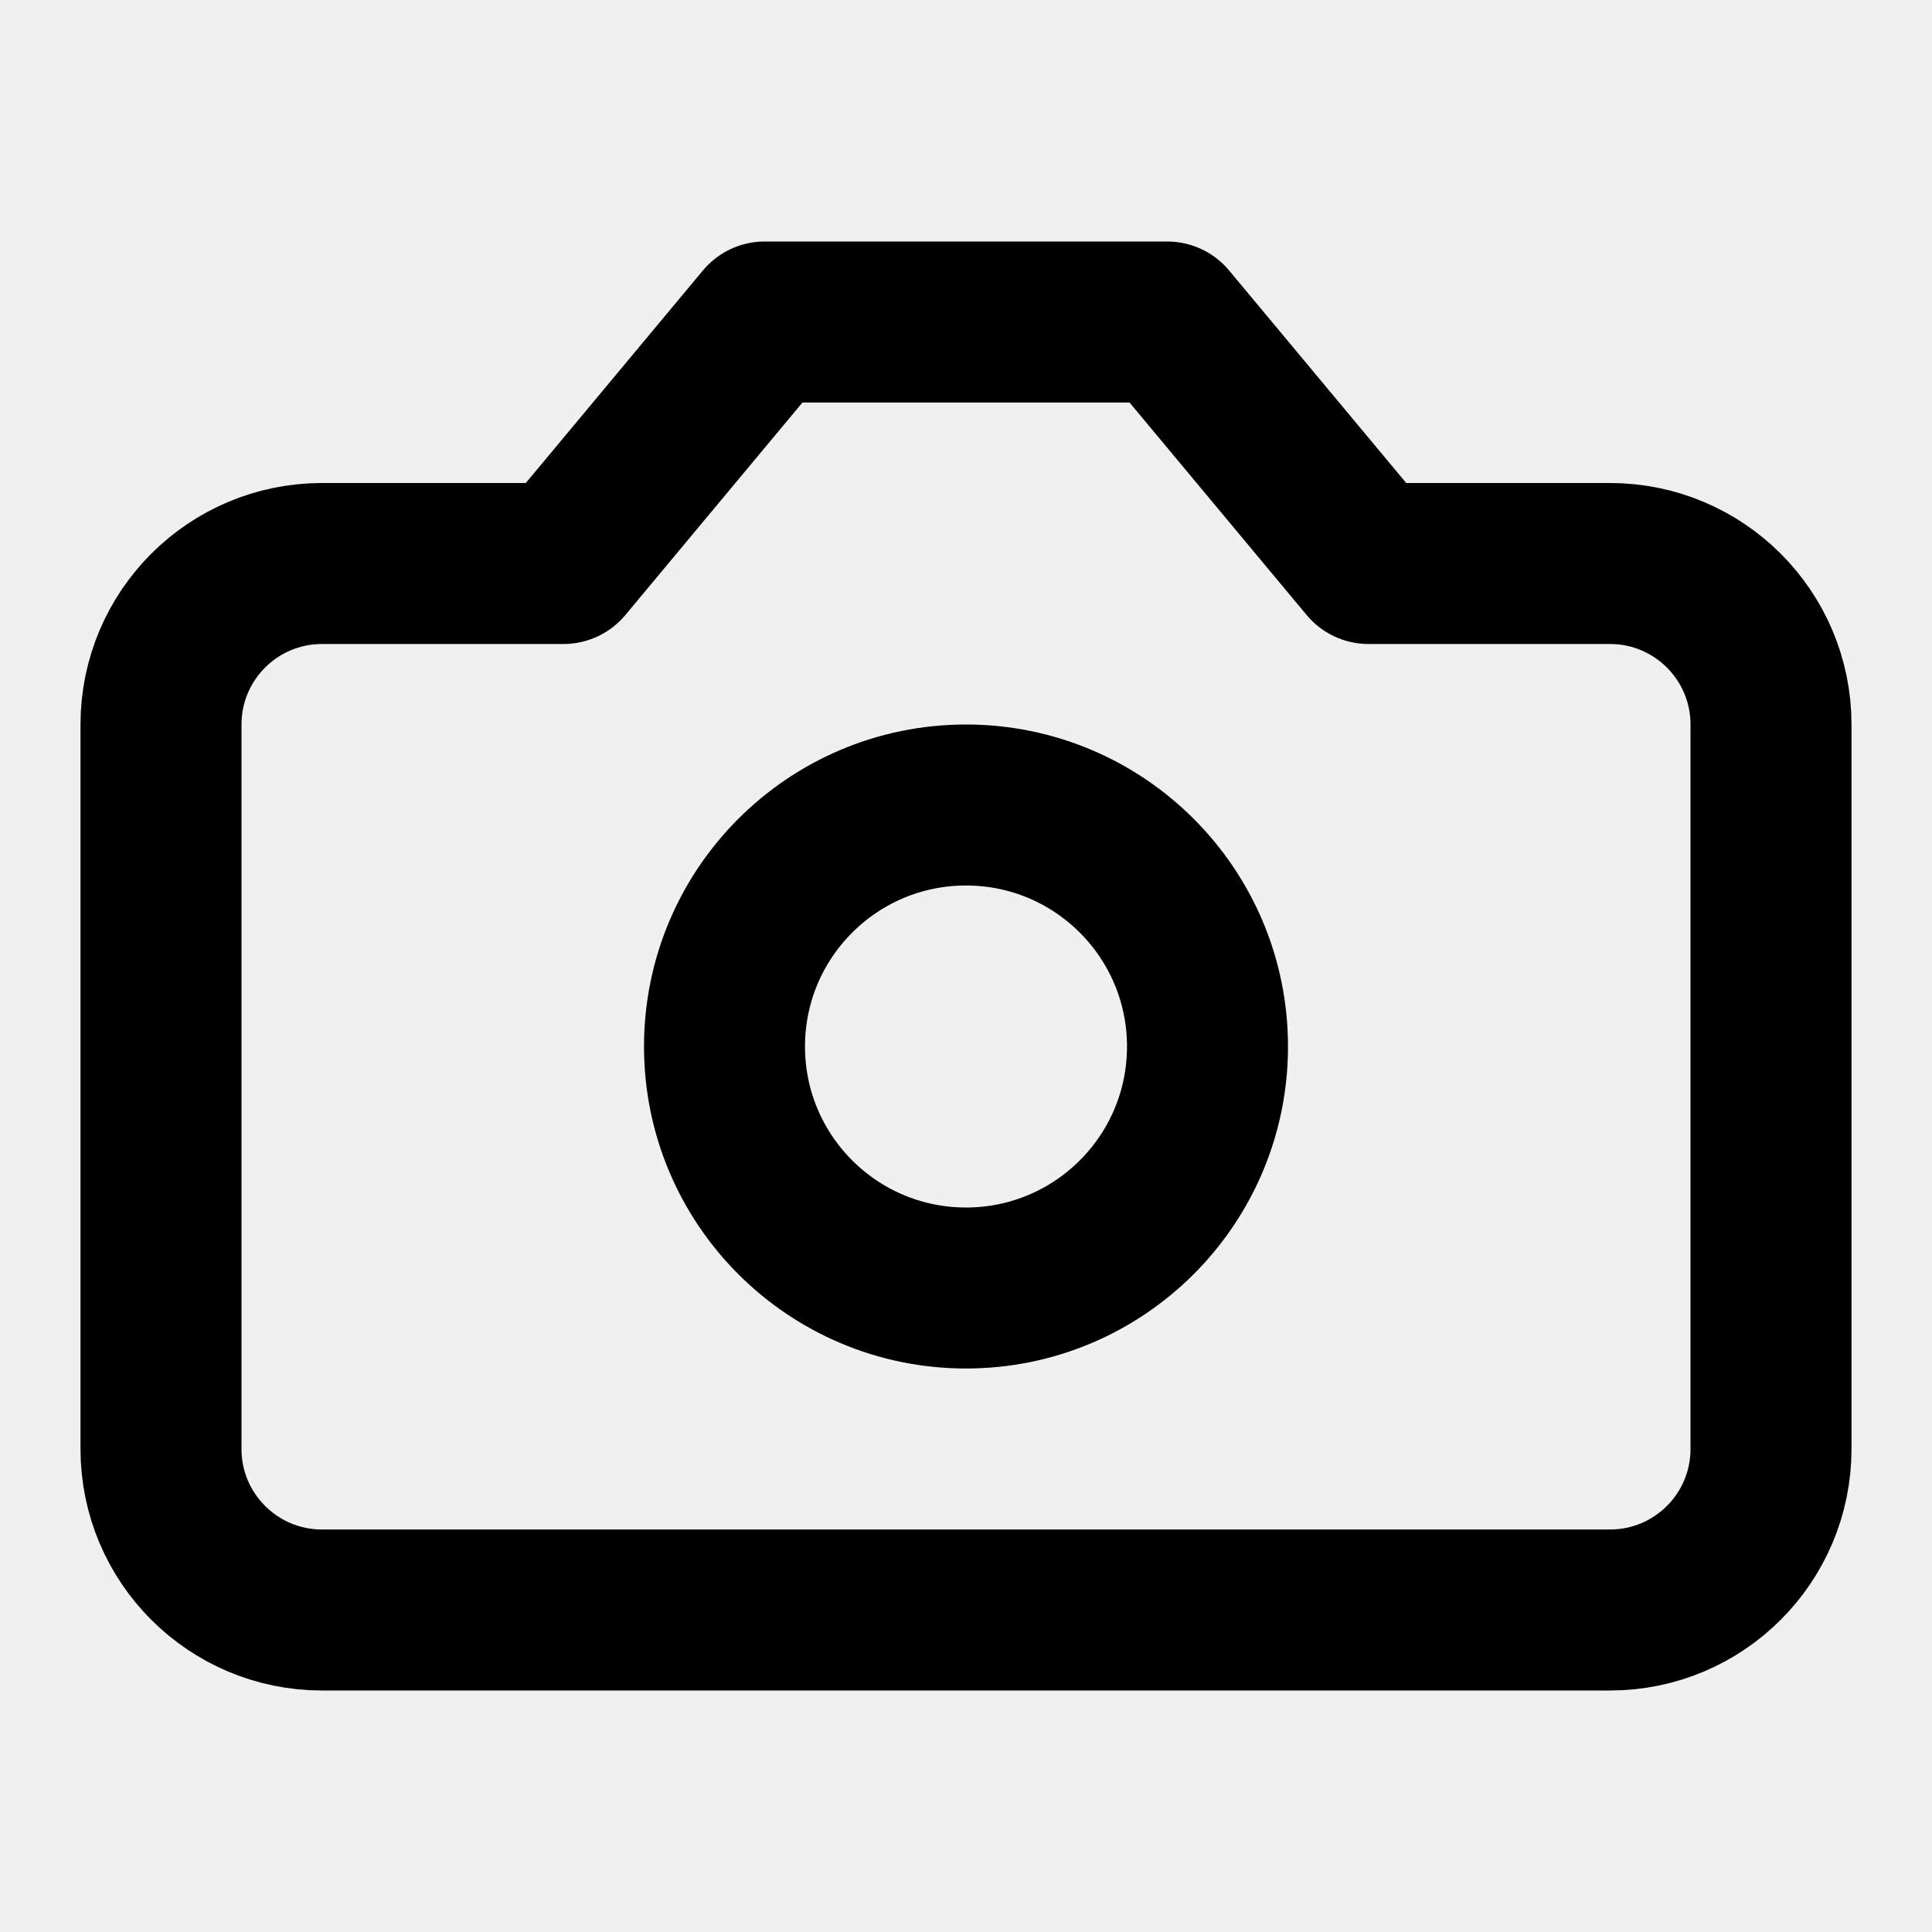
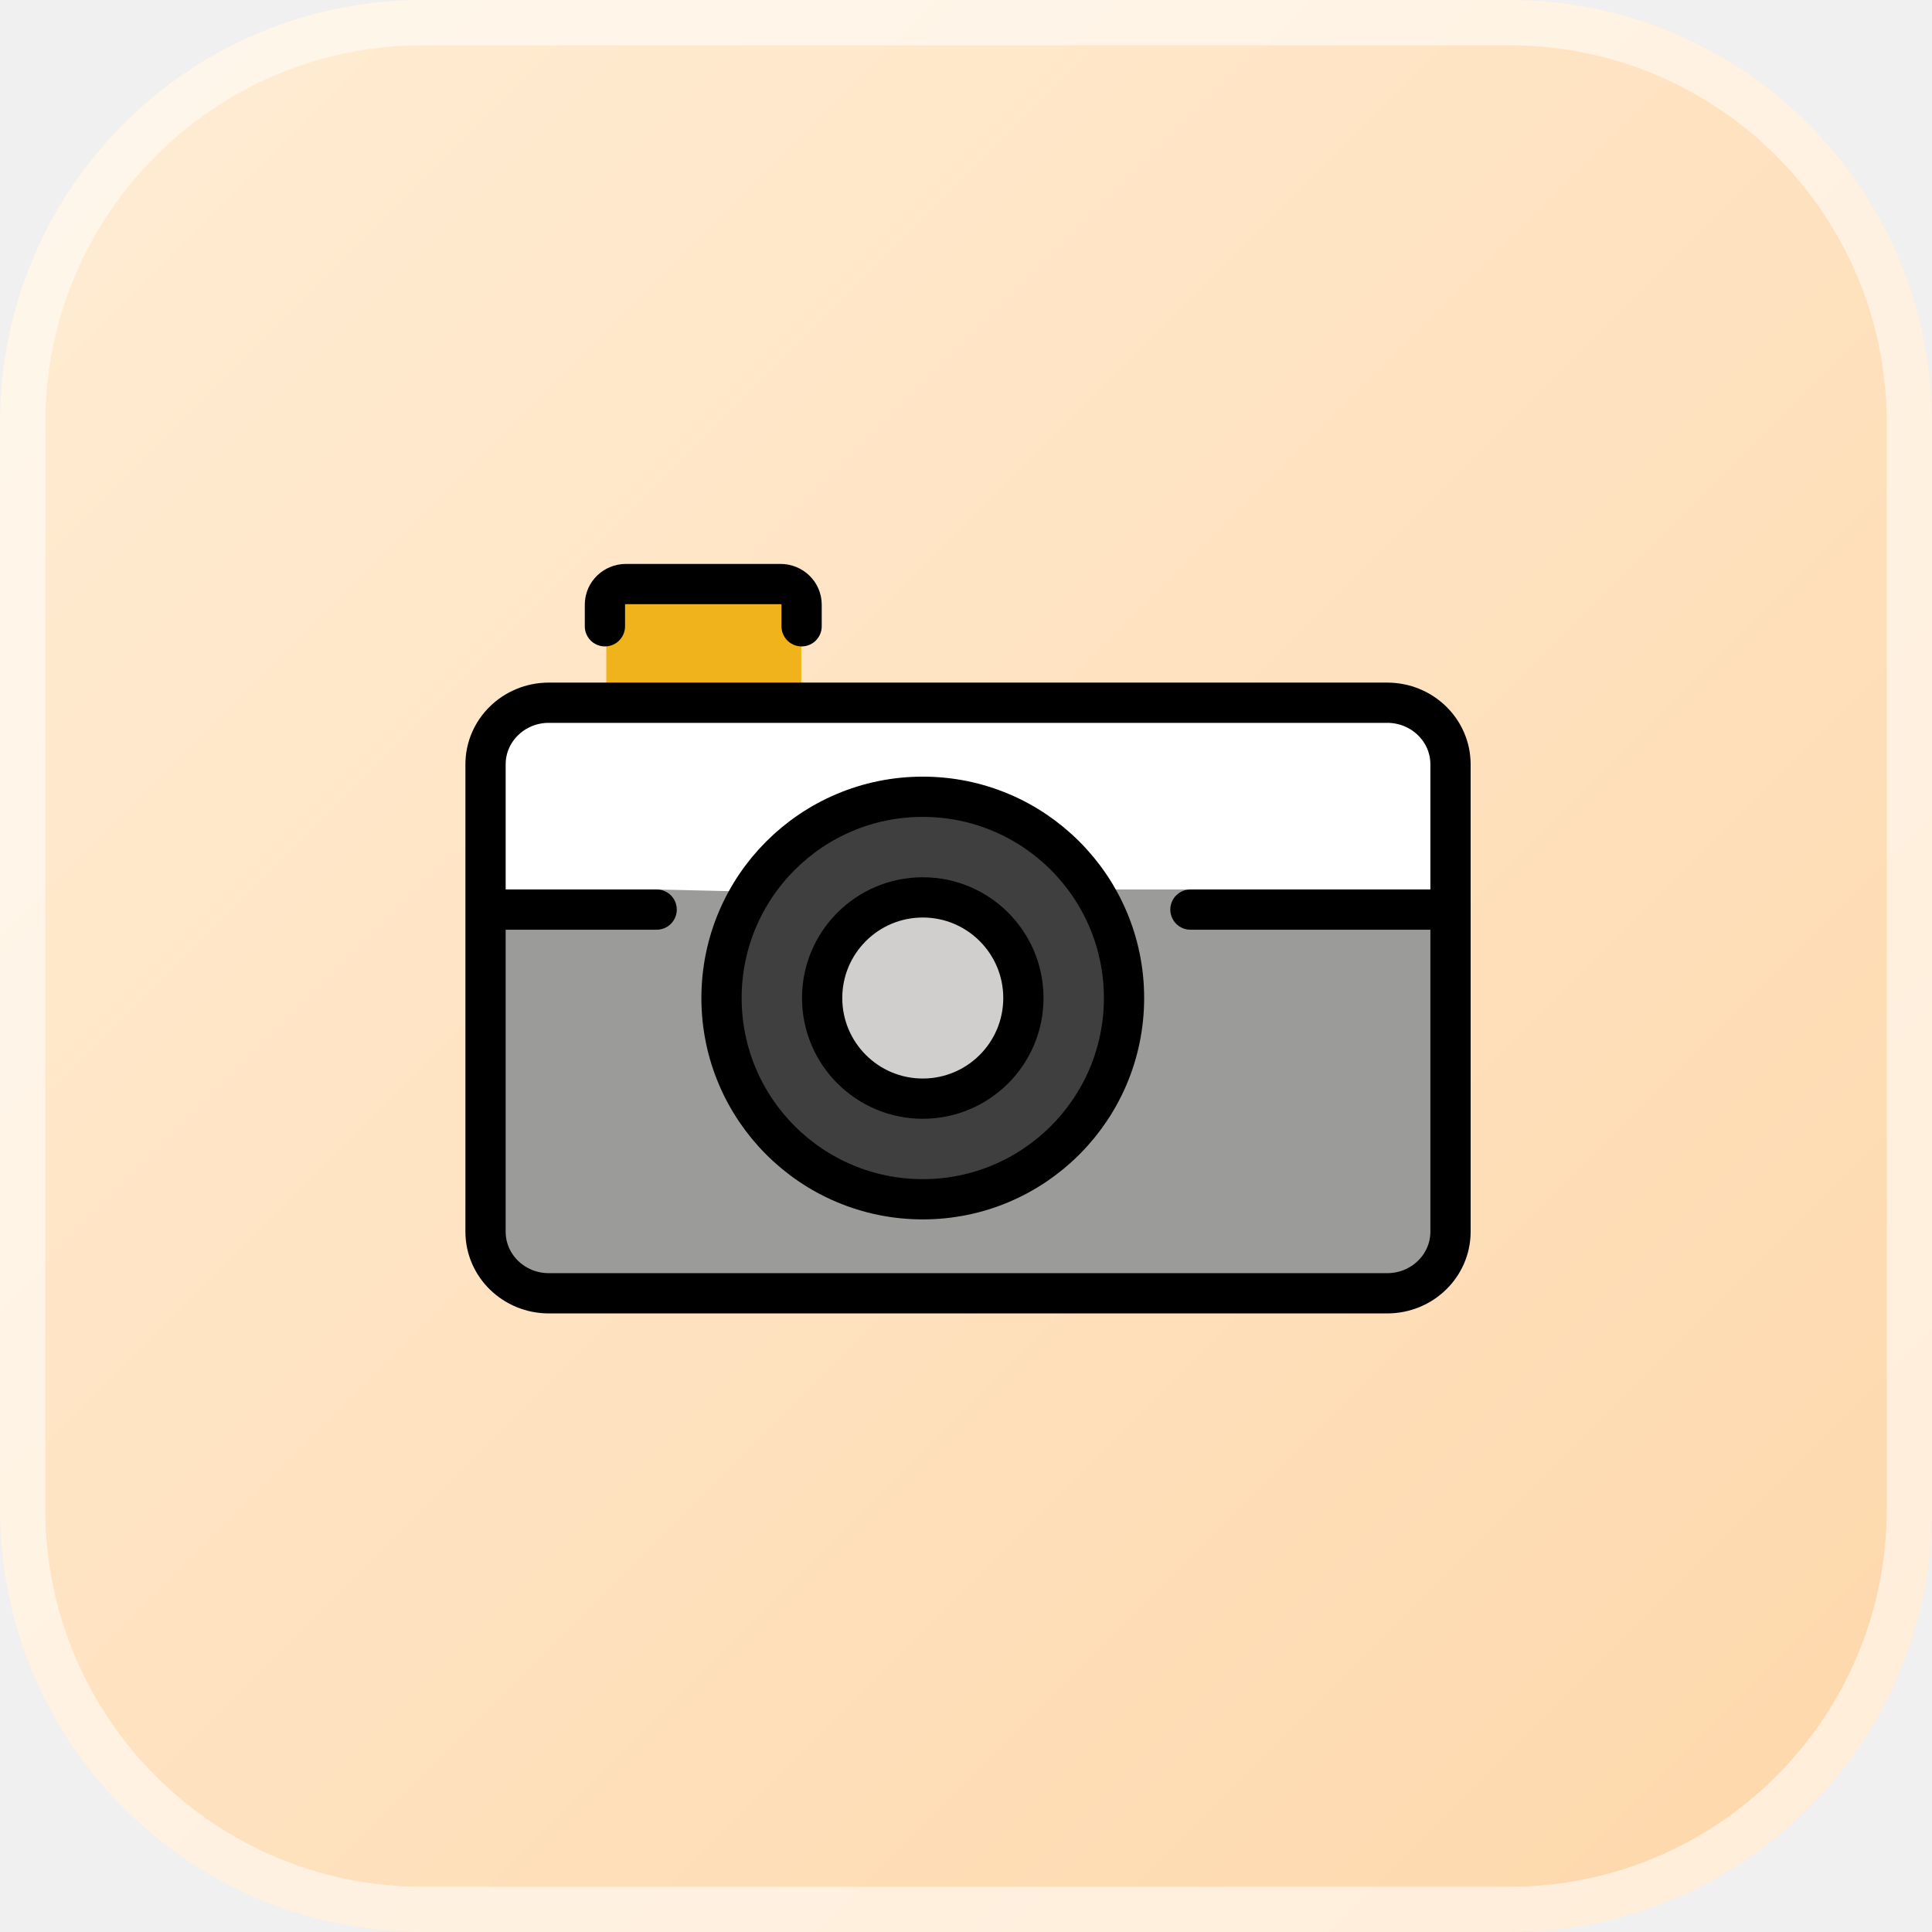
- <svg xmlns="http://www.w3.org/2000/svg" class="lucide lucide-camera" width="24" height="24" viewBox="0 0 24 24" fill="none" stroke="currentColor" stroke-width="2" stroke-linecap="round" stroke-linejoin="round">
-   <path d="M14.5 4h-5L7 7H4a2 2 0 0 0-2 2v9a2 2 0 0 0 2 2h16a2 2 0 0 0 2-2V9a2 2 0 0 0-2-2h-3l-2.5-3z" />
-   <circle cx="12" cy="13" r="3" />
+ <svg xmlns="http://www.w3.org/2000/svg" viewBox="0 0 64 64" width="64" height="64">
+   <defs>
+     <linearGradient id="bg" x1="0" y1="0" x2="1" y2="1">
+       <stop offset="0" stop-color="#ffedd5" />
+       <stop offset="1" stop-color="#fed7aa" />
+     </linearGradient>
+   </defs>
+   <rect width="64" height="64" rx="14" fill="url(#bg)" />
+   <rect x="0.75" y="0.75" width="62.5" height="62.5" rx="13.25" fill="none" stroke="#ffffff" stroke-opacity="0.55" stroke-width="1.5" />
+   <g transform="translate(8 8) scale(0.6666667)">
+     <g id="color">
+       <path fill="#3f3f3f" d="m33.852,28.007c-5.285,0-9.584,4.299-9.584,9.584s4.299,9.584,9.584,9.584,9.584-4.299,9.584-9.584-4.299-9.584-9.584-9.584Zm0,14.584c-2.757,0-5-2.243-5-5s2.243-5,5-5,5,2.243,5,5-2.243,5-5,5Z" />
+       <circle cx="33.852" cy="37.591" r="5" fill="#d0cfce" />
+       <path fill="#fff" d="m57.931,22.918H15.27c-1.182,0-3.144,1.925-3.144,3.062l.457,7.218h8.046l4.149.189c-.012.021,3.277-5.796,9.074-5.796,4.15,0,8.743,5.011,8.739,5l3.392.299,13.304.23.037-7.14c0-1.138-.212-3.062-1.393-3.062Z" />
+       <path fill="#f1b31c" d="m27.818,19.183c-.017.261-.35-2.163-.35-2.163h-9.035s-.282,2.504-.306,2.439v3.329l9.691-.118s0-3.487,0-3.487Z" />
+       <path fill="#9b9b9a" d="m56.723,51.768c.133-.003,2.602-1.04,2.602-1.175l-.037-17.473-9.778-.226-2.383-.697h-3.691c.005.011.01.024.014.035,0,0,0,0,0,0.0.219.391-.665.796-.494,1.215.011.028.296,7.996.155,8.143-.426.445-2.264,3.211-3.059,3.845-2.387,1.902-4.586,2.03-4.673,2.038-.345.033-1.998.113-2.113.099-.11-.014-2.34-.383-4.203-1.394-1.78-.966-3.198-2.575-3.21-2.588-.552-.634-.988-1.976-1-2-.119-.229-1.029-2.126-.84-4.782.082-1.152,1.348-4.5,1.348-4.5l-4.731-.112c.18,0-7.909.393-7.909.393l.103,16.61s.001,1.407.724,2.165c.847.889,1.687.401,1.694.401,0,0,41.468 0,41.482,0Z" />
+     </g>
+     <g id="line">
+       <path fill="none" stroke="#000" stroke-linecap="round" stroke-linejoin="round" stroke-width="2" d="m15.27,22.918c-1.736,0-3.144,1.371-3.144,3.062v23.221c0,1.691,1.408,3.062,3.144,3.062h41.661c1.736,0,3.144-1.371,3.144-3.062v-23.221c0-1.691-1.408-3.062-3.144-3.062,0,0-41.661,0-41.661,0Z" />
+       <line x1="47.152" x2="59.618" y1="33.197" y2="33.197" fill="none" stroke="#000" stroke-linecap="round" stroke-linejoin="round" stroke-width="2" />
+       <line x1="12.582" x2="20.629" y1="33.197" y2="33.197" fill="none" stroke="#000" stroke-linecap="round" stroke-linejoin="round" stroke-width="2" />
+       <circle cx="33.852" cy="37.591" r="10" fill="none" stroke="#000" stroke-linecap="round" stroke-linejoin="round" stroke-width="2" />
+       <circle cx="33.852" cy="37.591" r="5" fill="none" stroke="#000" stroke-linecap="round" stroke-linejoin="round" stroke-width="2" />
+       <path fill="none" stroke="#000" stroke-linecap="round" stroke-linejoin="round" stroke-width="2" d="m27.831,19.12v-1.078c0-.564-.469-1.021-1.048-1.021h-7.677c-.579,0-1.048.457-1.048,1.021v1.078" />
+     </g>
+   </g>
</svg>
